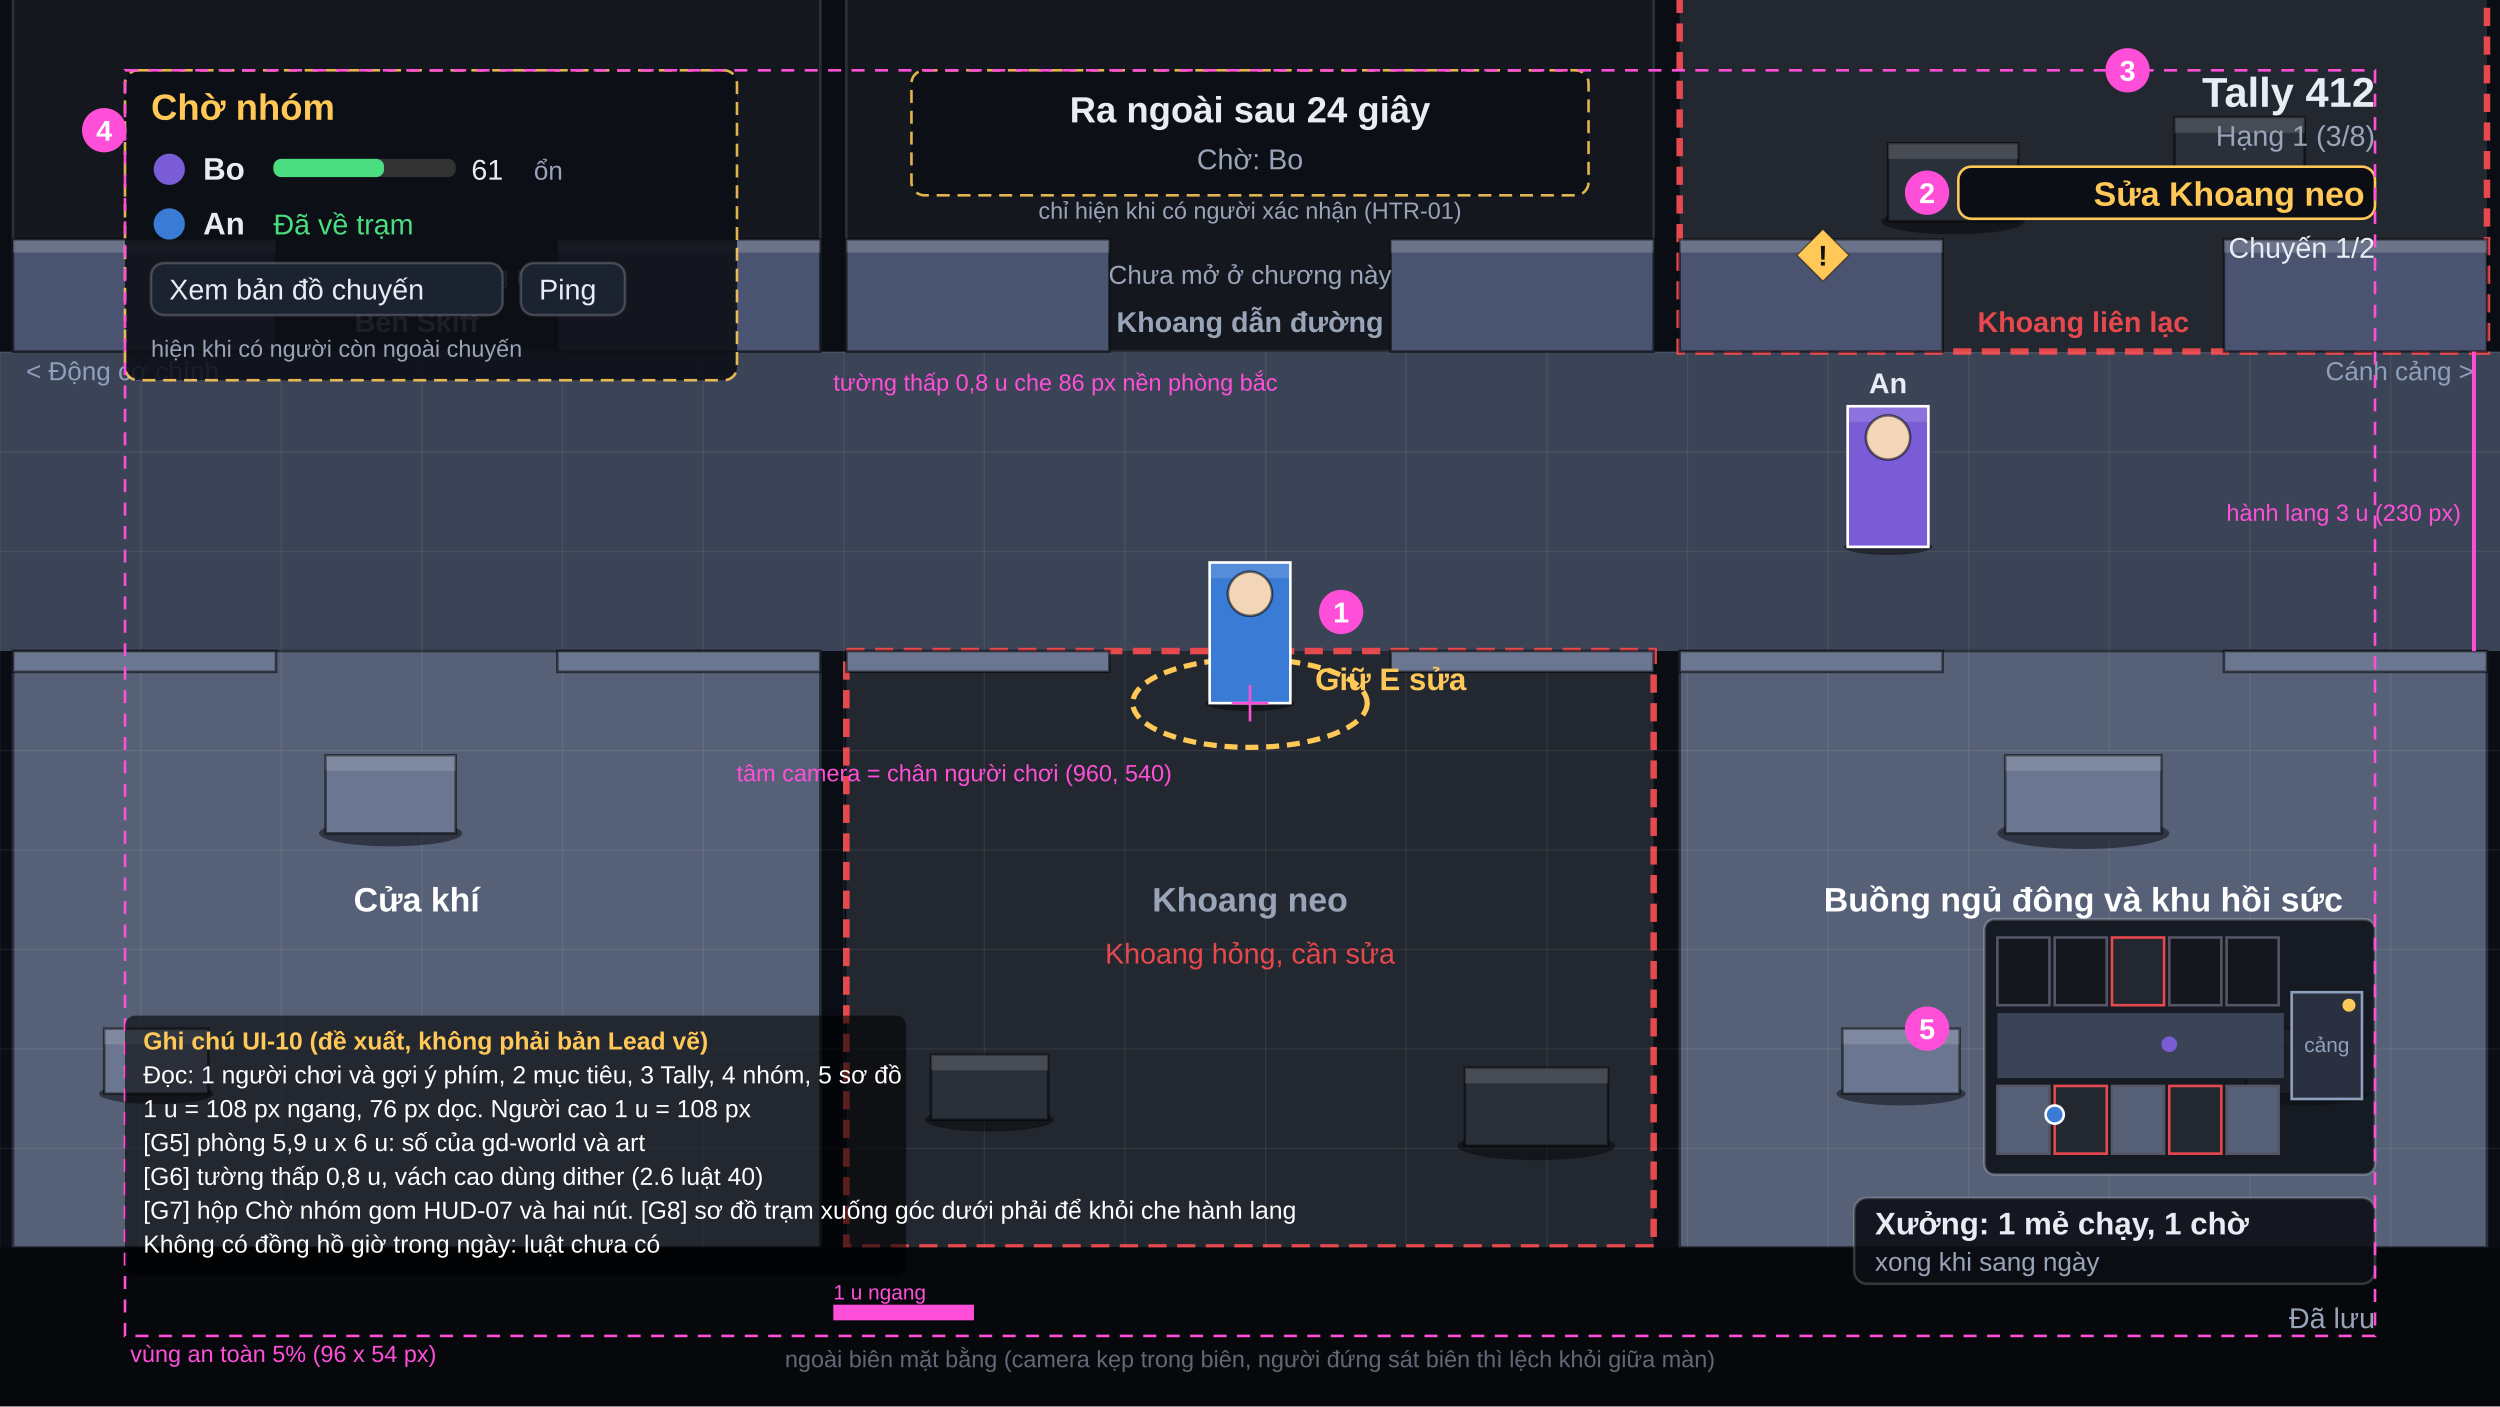
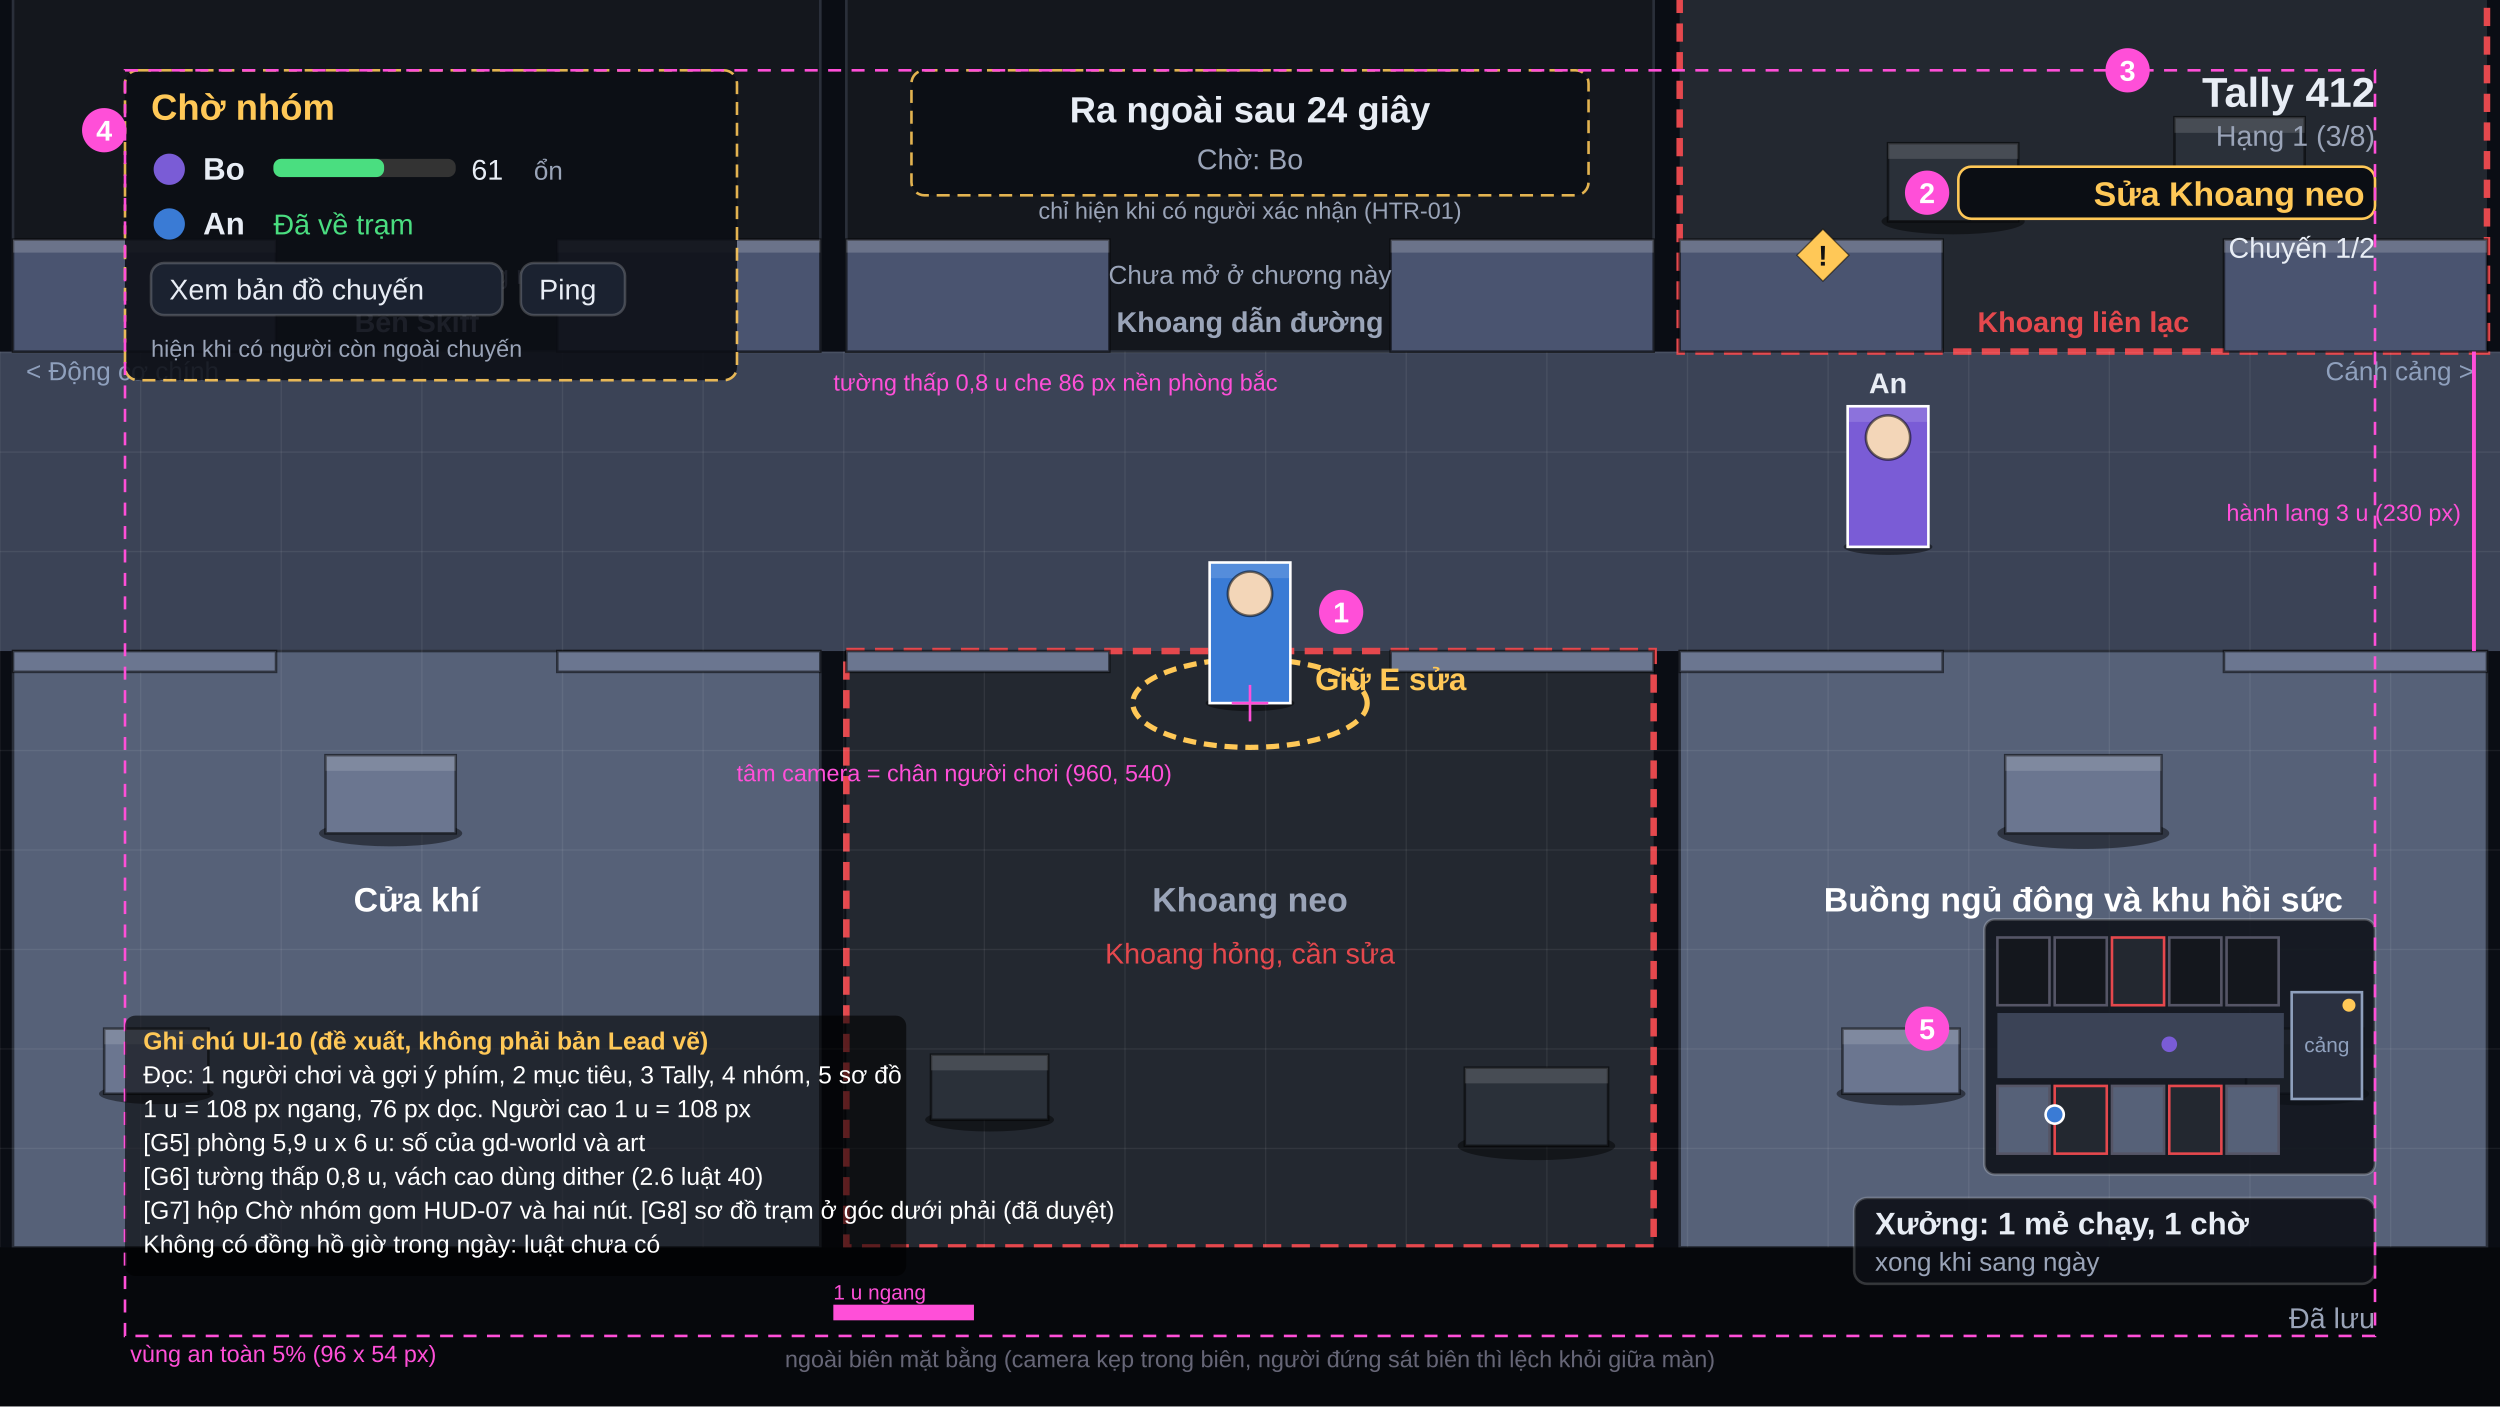
<svg xmlns="http://www.w3.org/2000/svg" viewBox="0 0 1920 1080" width="1920" height="1080" font-family="Segoe UI, Arial, sans-serif">
  <rect x="0" y="0" width="1920" height="1080" rx="0" fill="#0a0d14" stroke="none" stroke-width="2" opacity="1" />
  <rect x="0" y="270" width="1920" height="230" rx="0" fill="#3b4356" stroke="none" stroke-width="2" opacity="1" />
  <rect x="10" y="-188" width="620" height="458" rx="0" fill="#14171d" stroke="#2a2f3a" stroke-width="2" opacity="1" />
  <rect x="10" y="500" width="620" height="458" rx="0" fill="#566178" stroke="#2a2f3a" stroke-width="2" opacity="1" />
  <rect x="650" y="-188" width="620" height="458" rx="0" fill="#14171d" stroke="#2a2f3a" stroke-width="2" opacity="1" />
  <rect x="650" y="500" width="620" height="458" rx="0" fill="#232830" stroke="#e5484d" stroke-width="5" stroke-dasharray="14 8" opacity="1" />
  <rect x="1290" y="-188" width="620" height="458" rx="0" fill="#232830" stroke="#e5484d" stroke-width="5" stroke-dasharray="14 8" opacity="1" />
  <rect x="1290" y="500" width="620" height="458" rx="0" fill="#566178" stroke="#2a2f3a" stroke-width="2" opacity="1" />
  <line x1="0" y1="270" x2="0" y2="500" stroke="#fff" stroke-width="1" opacity="0.07" />
  <line x1="108" y1="270" x2="108" y2="500" stroke="#fff" stroke-width="1" opacity="0.07" />
  <line x1="216" y1="270" x2="216" y2="500" stroke="#fff" stroke-width="1" opacity="0.07" />
  <line x1="324" y1="270" x2="324" y2="500" stroke="#fff" stroke-width="1" opacity="0.07" />
  <line x1="432" y1="270" x2="432" y2="500" stroke="#fff" stroke-width="1" opacity="0.07" />
  <line x1="540" y1="270" x2="540" y2="500" stroke="#fff" stroke-width="1" opacity="0.07" />
  <line x1="648" y1="270" x2="648" y2="500" stroke="#fff" stroke-width="1" opacity="0.07" />
  <line x1="756" y1="270" x2="756" y2="500" stroke="#fff" stroke-width="1" opacity="0.07" />
  <line x1="864" y1="270" x2="864" y2="500" stroke="#fff" stroke-width="1" opacity="0.07" />
  <line x1="972" y1="270" x2="972" y2="500" stroke="#fff" stroke-width="1" opacity="0.07" />
  <line x1="1080" y1="270" x2="1080" y2="500" stroke="#fff" stroke-width="1" opacity="0.07" />
  <line x1="1188" y1="270" x2="1188" y2="500" stroke="#fff" stroke-width="1" opacity="0.07" />
  <line x1="1296" y1="270" x2="1296" y2="500" stroke="#fff" stroke-width="1" opacity="0.07" />
  <line x1="1404" y1="270" x2="1404" y2="500" stroke="#fff" stroke-width="1" opacity="0.07" />
  <line x1="1512" y1="270" x2="1512" y2="500" stroke="#fff" stroke-width="1" opacity="0.07" />
  <line x1="1620" y1="270" x2="1620" y2="500" stroke="#fff" stroke-width="1" opacity="0.07" />
  <line x1="1728" y1="270" x2="1728" y2="500" stroke="#fff" stroke-width="1" opacity="0.07" />
  <line x1="1836" y1="270" x2="1836" y2="500" stroke="#fff" stroke-width="1" opacity="0.07" />
  <line x1="0" y1="423.6" x2="1920" y2="423.6" stroke="#fff" stroke-width="1" opacity="0.07" />
  <line x1="0" y1="347.2" x2="1920" y2="347.2" stroke="#fff" stroke-width="1" opacity="0.07" />
  <line x1="0" y1="270.8" x2="1920" y2="270.8" stroke="#fff" stroke-width="1" opacity="0.07" />
  <line x1="0" y1="500" x2="0" y2="958" stroke="#fff" stroke-width="1" opacity="0.07" />
  <line x1="108" y1="500" x2="108" y2="958" stroke="#fff" stroke-width="1" opacity="0.07" />
  <line x1="216" y1="500" x2="216" y2="958" stroke="#fff" stroke-width="1" opacity="0.07" />
  <line x1="324" y1="500" x2="324" y2="958" stroke="#fff" stroke-width="1" opacity="0.07" />
  <line x1="432" y1="500" x2="432" y2="958" stroke="#fff" stroke-width="1" opacity="0.07" />
  <line x1="540" y1="500" x2="540" y2="958" stroke="#fff" stroke-width="1" opacity="0.07" />
  <line x1="648" y1="500" x2="648" y2="958" stroke="#fff" stroke-width="1" opacity="0.07" />
  <line x1="756" y1="500" x2="756" y2="958" stroke="#fff" stroke-width="1" opacity="0.07" />
  <line x1="864" y1="500" x2="864" y2="958" stroke="#fff" stroke-width="1" opacity="0.07" />
  <line x1="972" y1="500" x2="972" y2="958" stroke="#fff" stroke-width="1" opacity="0.07" />
  <line x1="1080" y1="500" x2="1080" y2="958" stroke="#fff" stroke-width="1" opacity="0.07" />
  <line x1="1188" y1="500" x2="1188" y2="958" stroke="#fff" stroke-width="1" opacity="0.07" />
  <line x1="1296" y1="500" x2="1296" y2="958" stroke="#fff" stroke-width="1" opacity="0.07" />
  <line x1="1404" y1="500" x2="1404" y2="958" stroke="#fff" stroke-width="1" opacity="0.07" />
  <line x1="1512" y1="500" x2="1512" y2="958" stroke="#fff" stroke-width="1" opacity="0.07" />
  <line x1="1620" y1="500" x2="1620" y2="958" stroke="#fff" stroke-width="1" opacity="0.07" />
  <line x1="1728" y1="500" x2="1728" y2="958" stroke="#fff" stroke-width="1" opacity="0.07" />
  <line x1="1836" y1="500" x2="1836" y2="958" stroke="#fff" stroke-width="1" opacity="0.07" />
  <line x1="0" y1="576.4" x2="1920" y2="576.4" stroke="#fff" stroke-width="1" opacity="0.07" />
  <line x1="0" y1="652.8" x2="1920" y2="652.8" stroke="#fff" stroke-width="1" opacity="0.07" />
  <line x1="0" y1="729.2" x2="1920" y2="729.2" stroke="#fff" stroke-width="1" opacity="0.07" />
  <line x1="0" y1="805.6" x2="1920" y2="805.6" stroke="#fff" stroke-width="1" opacity="0.07" />
  <line x1="0" y1="882" x2="1920" y2="882" stroke="#fff" stroke-width="1" opacity="0.07" />
  <rect x="0" y="958" width="1920" height="122" rx="0" fill="#06080c" stroke="none" stroke-width="2" opacity="1" />
  <text x="960" y="1050" font-size="18" fill="#667" text-anchor="middle" font-weight="400" opacity="1">ngoài biên mặt bằng (camera kẹp trong biên, người đứng sát biên thì lệch khỏi giữa màn)</text>
  <text x="320" y="700" font-size="26" fill="#fff" text-anchor="middle" font-weight="700" opacity="1">Cửa khí</text>
  <text x="960" y="700" font-size="26" fill="#9aa4b8" text-anchor="middle" font-weight="700" opacity="1">Khoang neo</text>
  <text x="960" y="740" font-size="22" fill="#e5484d" text-anchor="middle" font-weight="400" opacity="1">Khoang hỏng, cần sửa</text>
  <text x="1600" y="700" font-size="26" fill="#fff" text-anchor="middle" font-weight="700" opacity="1">Buồng ngủ đông và khu hồi sức</text>
  <ellipse cx="1600" cy="640" rx="66" ry="12" fill="#000" stroke="none" stroke-width="2" opacity="0.45" />
  <rect x="1540" y="580" width="120" height="60" rx="0" fill="#6b7690" stroke="#0008" stroke-width="2" opacity="1" />
  <rect x="1540" y="580" width="120" height="12" rx="0" fill="#ffffff" stroke="none" stroke-width="2" opacity="0.14" />
  <ellipse cx="1460" cy="840" rx="49.5" ry="9" fill="#000" stroke="none" stroke-width="2" opacity="0.45" />
  <rect x="1415" y="790" width="90" height="50" rx="0" fill="#6b7690" stroke="#0008" stroke-width="2" opacity="1" />
  <rect x="1415" y="790" width="90" height="12" rx="0" fill="#ffffff" stroke="none" stroke-width="2" opacity="0.14" />
  <ellipse cx="1770" cy="840" rx="49.5" ry="9" fill="#000" stroke="none" stroke-width="2" opacity="0.45" />
  <rect x="1725" y="790" width="90" height="50" rx="0" fill="#6b7690" stroke="#0008" stroke-width="2" opacity="1" />
  <rect x="1725" y="790" width="90" height="12" rx="0" fill="#ffffff" stroke="none" stroke-width="2" opacity="0.14" />
  <ellipse cx="300" cy="640" rx="55" ry="10" fill="#000" stroke="none" stroke-width="2" opacity="0.45" />
  <rect x="250" y="580" width="100" height="60" rx="0" fill="#6b7690" stroke="#0008" stroke-width="2" opacity="1" />
  <rect x="250" y="580" width="100" height="12" rx="0" fill="#ffffff" stroke="none" stroke-width="2" opacity="0.14" />
  <ellipse cx="120" cy="840" rx="44" ry="8" fill="#000" stroke="none" stroke-width="2" opacity="0.45" />
  <rect x="80" y="790" width="80" height="50" rx="0" fill="#6b7690" stroke="#0008" stroke-width="2" opacity="1" />
  <rect x="80" y="790" width="80" height="12" rx="0" fill="#ffffff" stroke="none" stroke-width="2" opacity="0.14" />
  <ellipse cx="760" cy="860" rx="49.5" ry="9" fill="#000" stroke="none" stroke-width="2" opacity="0.45" />
  <rect x="715" y="810" width="90" height="50" rx="0" fill="#2a3039" stroke="#0008" stroke-width="2" opacity="1" />
  <rect x="715" y="810" width="90" height="12" rx="0" fill="#ffffff" stroke="none" stroke-width="2" opacity="0.14" />
  <ellipse cx="1180" cy="880" rx="60.5" ry="11" fill="#000" stroke="none" stroke-width="2" opacity="0.45" />
  <rect x="1125" y="820" width="110" height="60" rx="0" fill="#2a3039" stroke="#0008" stroke-width="2" opacity="1" />
  <rect x="1125" y="820" width="110" height="12" rx="0" fill="#ffffff" stroke="none" stroke-width="2" opacity="0.14" />
  <ellipse cx="1500" cy="170" rx="55" ry="10" fill="#000" stroke="none" stroke-width="2" opacity="0.45" />
  <rect x="1450" y="110" width="100" height="60" rx="0" fill="#2a3039" stroke="#0008" stroke-width="2" opacity="1" />
  <rect x="1450" y="110" width="100" height="12" rx="0" fill="#ffffff" stroke="none" stroke-width="2" opacity="0.14" />
  <ellipse cx="1720" cy="150" rx="55" ry="10" fill="#000" stroke="none" stroke-width="2" opacity="0.45" />
  <rect x="1670" y="90" width="100" height="60" rx="0" fill="#2a3039" stroke="#0008" stroke-width="2" opacity="1" />
  <rect x="1670" y="90" width="100" height="12" rx="0" fill="#ffffff" stroke="none" stroke-width="2" opacity="0.14" />
  <rect x="10" y="184" width="202" height="86" rx="0" fill="#4a5470" stroke="#0008" stroke-width="2" opacity="1" />
  <rect x="10" y="184" width="202" height="10" rx="0" fill="#fff" stroke="none" stroke-width="2" opacity="0.18" />
  <rect x="428" y="184" width="202" height="86" rx="0" fill="#4a5470" stroke="#0008" stroke-width="2" opacity="1" />
  <rect x="428" y="184" width="202" height="10" rx="0" fill="#fff" stroke="none" stroke-width="2" opacity="0.18" />
  <rect x="650" y="184" width="202" height="86" rx="0" fill="#4a5470" stroke="#0008" stroke-width="2" opacity="1" />
  <rect x="650" y="184" width="202" height="10" rx="0" fill="#fff" stroke="none" stroke-width="2" opacity="0.18" />
  <rect x="1068" y="184" width="202" height="86" rx="0" fill="#4a5470" stroke="#0008" stroke-width="2" opacity="1" />
  <rect x="1068" y="184" width="202" height="10" rx="0" fill="#fff" stroke="none" stroke-width="2" opacity="0.18" />
  <rect x="1290" y="184" width="202" height="86" rx="0" fill="#4a5470" stroke="#0008" stroke-width="2" opacity="1" />
  <rect x="1290" y="184" width="202" height="10" rx="0" fill="#fff" stroke="none" stroke-width="2" opacity="0.18" />
  <rect x="1708" y="184" width="202" height="86" rx="0" fill="#4a5470" stroke="#0008" stroke-width="2" opacity="1" />
  <rect x="1708" y="184" width="202" height="10" rx="0" fill="#fff" stroke="none" stroke-width="2" opacity="0.18" />
  <rect x="10" y="500" width="202" height="16" rx="0" fill="#6b7690" stroke="#0008" stroke-width="2" opacity="1" />
  <rect x="428" y="500" width="202" height="16" rx="0" fill="#6b7690" stroke="#0008" stroke-width="2" opacity="1" />
  <rect x="650" y="500" width="202" height="16" rx="0" fill="#6b7690" stroke="#0008" stroke-width="2" opacity="1" />
  <rect x="1068" y="500" width="202" height="16" rx="0" fill="#6b7690" stroke="#0008" stroke-width="2" opacity="1" />
  <rect x="1290" y="500" width="202" height="16" rx="0" fill="#6b7690" stroke="#0008" stroke-width="2" opacity="1" />
  <rect x="1708" y="500" width="202" height="16" rx="0" fill="#6b7690" stroke="#0008" stroke-width="2" opacity="1" />
  <text x="320" y="255" font-size="22" fill="#9aa4b8" text-anchor="middle" font-weight="700" opacity="1">Bến Skiff</text>
  <text x="320" y="218" font-size="20" fill="#9aa4b8" text-anchor="middle" font-weight="400" opacity="1">Chưa mở ở chương này</text>
  <text x="960" y="255" font-size="22" fill="#9aa4b8" text-anchor="middle" font-weight="700" opacity="1">Khoang dẫn đường</text>
  <text x="960" y="218" font-size="20" fill="#9aa4b8" text-anchor="middle" font-weight="400" opacity="1">Chưa mở ở chương này</text>
  <text x="1600" y="255" font-size="22" fill="#e5484d" text-anchor="middle" font-weight="700" opacity="1">Khoang liên lạc</text>
  <text x="20" y="292" font-size="20" fill="#8fa0bd" text-anchor="start" font-weight="400" opacity="1">&lt; Động cơ chính</text>
  <text x="1900" y="292" font-size="20" fill="#8fa0bd" text-anchor="end" font-weight="400" opacity="1">Cánh cảng &gt;</text>
  <ellipse cx="960" cy="540" rx="90" ry="34" fill="none" stroke="#ffc857" stroke-width="4" stroke-dasharray="10 6" opacity="1" />
  <polygon points="1400,176 1420,196 1400,216 1380,196" fill="#ffc857" stroke="#0008" />
  <text x="1400" y="204" font-size="22" fill="#111" text-anchor="middle" font-weight="800" opacity="1">!</text>
  <ellipse cx="1450" cy="420" rx="34.1" ry="6.2" fill="#000" stroke="none" stroke-width="2" opacity="0.45" />
  <rect x="1419" y="312" width="62" height="108" rx="0" fill="#7a5cd6" stroke="#fff" stroke-width="2" opacity="1" />
  <rect x="1419" y="312" width="62" height="12" rx="0" fill="#ffffff" stroke="none" stroke-width="2" opacity="0.14" />
  <circle cx="1450" cy="336" r="17" fill="#f3d6b8" stroke="#0008" stroke-width="2" opacity="1" />
  <text x="1450" y="302" font-size="22" fill="#e8edf5" text-anchor="middle" font-weight="700" opacity="1">An</text>
  <ellipse cx="960" cy="540" rx="34.1" ry="6.2" fill="#000" stroke="none" stroke-width="2" opacity="0.45" />
  <rect x="929" y="432" width="62" height="108" rx="0" fill="#3a7bd5" stroke="#fff" stroke-width="2" opacity="1" />
  <rect x="929" y="432" width="62" height="12" rx="0" fill="#ffffff" stroke="none" stroke-width="2" opacity="0.14" />
  <circle cx="960" cy="456" r="17" fill="#f3d6b8" stroke="#0008" stroke-width="2" opacity="1" />
  <text x="1010" y="530" font-size="24" fill="#ffc857" text-anchor="start" font-weight="700" opacity="1">Giữ E sửa</text>
  <rect x="96" y="54" width="470" height="238" rx="10" fill="#0b0e14" stroke="#ffc857" stroke-width="2" stroke-dasharray="10 6" opacity="0.88" />
  <text x="116" y="92" font-size="28" fill="#ffc857" text-anchor="start" font-weight="700" opacity="1">Chờ nhóm</text>
  <circle cx="130" cy="130" r="12" fill="#7a5cd6" stroke="none" stroke-width="2" opacity="1" />
  <text x="156" y="138" font-size="24" fill="#e8edf5" text-anchor="start" font-weight="700" opacity="1">Bo</text>
  <rect x="210" y="122" width="140" height="14" rx="6" fill="#333" stroke="none" stroke-width="2" opacity="1" />
  <rect x="210" y="122" width="85" height="14" rx="6" fill="#4ade80" stroke="none" stroke-width="2" opacity="1" />
  <text x="362" y="138" font-size="22" fill="#e8edf5" text-anchor="start" font-weight="400" opacity="1">61</text>
  <text x="410" y="138" font-size="20" fill="#9aa4b8" text-anchor="start" font-weight="400" opacity="1">ổn</text>
  <circle cx="130" cy="172" r="12" fill="#3a7bd5" stroke="none" stroke-width="2" opacity="1" />
  <text x="156" y="180" font-size="24" fill="#e8edf5" text-anchor="start" font-weight="700" opacity="1">An</text>
  <text x="210" y="180" font-size="22" fill="#4ade80" text-anchor="start" font-weight="400" opacity="1">Đã về trạm</text>
  <rect x="116" y="202" width="270" height="40" rx="10" fill="#1b2230" stroke="#ffffff33" stroke-width="2" opacity="1" />
  <text x="130" y="230" font-size="22" fill="#e8edf5" text-anchor="start" font-weight="400" opacity="1">Xem bản đồ chuyến</text>
  <rect x="400" y="202" width="80" height="40" rx="10" fill="#1b2230" stroke="#ffffff33" stroke-width="2" opacity="1" />
  <text x="414" y="230" font-size="22" fill="#e8edf5" text-anchor="start" font-weight="400" opacity="1">Ping</text>
  <text x="116" y="274" font-size="18" fill="#9aa4b8" text-anchor="start" font-weight="400" opacity="1">hiện khi có người còn ngoài chuyến</text>
  <rect x="700" y="54" width="520" height="96" rx="10" fill="#0b0e14" stroke="#ffc857" stroke-width="2" stroke-dasharray="10 6" opacity="0.88" />
  <text x="960" y="94" font-size="28" fill="#e8edf5" text-anchor="middle" font-weight="700" opacity="1">Ra ngoài sau 24 giây</text>
  <text x="960" y="130" font-size="22" fill="#9aa4b8" text-anchor="middle" font-weight="400" opacity="1">Chờ: Bo</text>
  <text x="960" y="168" font-size="18" fill="#9aa4b8" text-anchor="middle" font-weight="400" opacity="1">chỉ hiện khi có người xác nhận (HTR-01)</text>
  <text x="1824" y="82" font-size="32" fill="#e8edf5" text-anchor="end" font-weight="700" opacity="1">Tally 412</text>
  <text x="1824" y="112" font-size="22" fill="#9aa4b8" text-anchor="end" font-weight="400" opacity="1">Hạng 1 (3/8)</text>
  <rect x="1504" y="128" width="320" height="40" rx="10" fill="#0b0e14" stroke="#ffc857" stroke-width="2" opacity="1" />
  <text x="1816" y="158" font-size="26" fill="#ffc857" text-anchor="end" font-weight="700" opacity="1">Sửa Khoang neo</text>
  <text x="1824" y="198" font-size="22" fill="#e8edf5" text-anchor="end" font-weight="400" opacity="1">Chuyến 1/2</text>
  <rect x="1524" y="706" width="300" height="196" rx="8" fill="#0b0e14" stroke="#ffffff44" stroke-width="2" opacity="0.85" />
  <rect x="1534" y="720" width="40" height="52" rx="0" fill="#14171d" stroke="#556" stroke-width="2" opacity="1" />
  <rect x="1534" y="834" width="40" height="52" rx="0" fill="#566178" stroke="#556" stroke-width="2" opacity="1" />
  <rect x="1578" y="720" width="40" height="52" rx="0" fill="#14171d" stroke="#556" stroke-width="2" opacity="1" />
  <rect x="1578" y="834" width="40" height="52" rx="0" fill="#232830" stroke="#e5484d" stroke-width="2" opacity="1" />
  <rect x="1622" y="720" width="40" height="52" rx="0" fill="#232830" stroke="#e5484d" stroke-width="2" opacity="1" />
  <rect x="1622" y="834" width="40" height="52" rx="0" fill="#566178" stroke="#556" stroke-width="2" opacity="1" />
  <rect x="1666" y="720" width="40" height="52" rx="0" fill="#14171d" stroke="#556" stroke-width="2" opacity="1" />
  <rect x="1666" y="834" width="40" height="52" rx="0" fill="#232830" stroke="#e5484d" stroke-width="2" opacity="1" />
  <rect x="1710" y="720" width="40" height="52" rx="0" fill="#14171d" stroke="#556" stroke-width="2" opacity="1" />
  <rect x="1710" y="834" width="40" height="52" rx="0" fill="#566178" stroke="#556" stroke-width="2" opacity="1" />
  <rect x="1534" y="778" width="220" height="50" rx="0" fill="#3b4356" stroke="none" stroke-width="2" opacity="1" />
  <rect x="1760" y="762" width="54" height="82" rx="0" fill="#2a3040" stroke="#8fa0bd" stroke-width="2" opacity="1" />
  <text x="1787" y="808" font-size="16" fill="#8fa0bd" text-anchor="middle" font-weight="400" opacity="1">cảng</text>
  <circle cx="1804" cy="772" r="5" fill="#ffc857" stroke="none" stroke-width="2" opacity="1" />
  <circle cx="1578" cy="856" r="7" fill="#3a7bd5" stroke="#fff" stroke-width="2" opacity="1" />
  <circle cx="1666" cy="802" r="6" fill="#7a5cd6" stroke="none" stroke-width="2" opacity="1" />
  <text x="1674" y="916" font-size="1" fill="#e8edf5" text-anchor="start" font-weight="400" opacity="1" />
  <rect x="1424" y="920" width="400" height="66" rx="10" fill="#0b0e14" stroke="#ffffff33" stroke-width="2" opacity="0.88" />
  <text x="1440" y="948" font-size="24" fill="#e8edf5" text-anchor="start" font-weight="700" opacity="1">Xưởng: 1 mẻ chạy, 1 chờ</text>
  <text x="1440" y="976" font-size="20" fill="#9aa4b8" text-anchor="start" font-weight="400" opacity="1">xong khi sang ngày</text>
  <text x="1824" y="1020" font-size="22" fill="#9aa4b8" text-anchor="end" font-weight="400" opacity="1">Đã lưu</text>
  <g id="ghichu">
    <rect x="96" y="54" width="1728" height="972" rx="0" fill="none" stroke="#ff4fd8" stroke-width="2" stroke-dasharray="10 8" opacity="1" />
    <text x="100" y="1046" font-size="18" fill="#ff4fd8" text-anchor="start" font-weight="400" opacity="1">vùng an toàn 5% (96 x 54 px)</text>
    <g stroke="#ff4fd8" stroke-width="2" fill="none">
      <line x1="946" y1="540" x2="974" y2="540" />
      <line x1="960" y1="526" x2="960" y2="554" />
    </g>
    <text x="900" y="600" font-size="18" fill="#ff4fd8" text-anchor="end" font-weight="400" opacity="1">tâm camera = chân người chơi (960, 540)</text>
    <text x="1840" y="340" font-size="1" fill="#e8edf5" text-anchor="start" font-weight="400" opacity="1" />
    <line x1="1900" y1="270" x2="1900" y2="500" stroke="#ff4fd8" stroke-width="3" />
    <text x="1890" y="400" font-size="18" fill="#ff4fd8" text-anchor="end" font-weight="400" opacity="1">hành lang 3 u (230 px)</text>
    <text x="640" y="300" font-size="18" fill="#ff4fd8" text-anchor="start" font-weight="400" opacity="1">tường thấp 0,8 u che 86 px nền phòng bắc</text>
    <circle cx="1030" cy="470" r="17" fill="#ff4fd8" stroke="none" stroke-width="2" opacity="1" />
    <text x="1030" y="478" font-size="22" fill="#fff" text-anchor="middle" font-weight="700" opacity="1">1</text>
    <circle cx="1480" cy="148" r="17" fill="#ff4fd8" stroke="none" stroke-width="2" opacity="1" />
    <text x="1480" y="156" font-size="22" fill="#fff" text-anchor="middle" font-weight="700" opacity="1">2</text>
    <circle cx="1634" cy="54" r="17" fill="#ff4fd8" stroke="none" stroke-width="2" opacity="1" />
    <text x="1634" y="62" font-size="22" fill="#fff" text-anchor="middle" font-weight="700" opacity="1">3</text>
    <circle cx="80" cy="100" r="17" fill="#ff4fd8" stroke="none" stroke-width="2" opacity="1" />
    <text x="80" y="108" font-size="22" fill="#fff" text-anchor="middle" font-weight="700" opacity="1">4</text>
    <circle cx="1480" cy="790" r="17" fill="#ff4fd8" stroke="none" stroke-width="2" opacity="1" />
    <text x="1480" y="798" font-size="22" fill="#fff" text-anchor="middle" font-weight="700" opacity="1">5</text>
    <rect x="96" y="780" width="600" height="200" rx="8" fill="#000" stroke="none" stroke-width="2" opacity="0.6" />
    <text x="110" y="806" font-size="19" fill="#ffc857" text-anchor="start" font-weight="700" opacity="1">Ghi chú UI-10 (đề xuất, không phải bản Lead vẽ)</text>
    <text x="110" y="832" font-size="19" fill="#fff" text-anchor="start" font-weight="400" opacity="1">Đọc: 1 người chơi và gợi ý phím, 2 mục tiêu, 3 Tally, 4 nhóm, 5 sơ đồ</text>
    <text x="110" y="858" font-size="19" fill="#fff" text-anchor="start" font-weight="400" opacity="1">1 u = 108 px ngang, 76 px dọc. Người cao 1 u = 108 px</text>
    <text x="110" y="884" font-size="19" fill="#fff" text-anchor="start" font-weight="400" opacity="1">[G5] phòng 5,9 u x 6 u: số của gd-world và art</text>
    <text x="110" y="910" font-size="19" fill="#fff" text-anchor="start" font-weight="400" opacity="1">[G6] tường thấp 0,8 u, vách cao dùng dither (2.6 luật 40)</text>
-     <text x="110" y="936" font-size="19" fill="#fff" text-anchor="start" font-weight="400" opacity="1">[G7] hộp Chờ nhóm gom HUD-07 và hai nút. [G8] sơ đồ trạm xuống góc dưới phải để khỏi che hành lang</text>
+     <text x="110" y="936" font-size="19" fill="#fff" text-anchor="start" font-weight="400" opacity="1">[G7] hộp Chờ nhóm gom HUD-07 và hai nút. [G8] sơ đồ trạm ở góc dưới phải (đã duyệt)</text>
    <text x="110" y="962" font-size="19" fill="#fff" text-anchor="start" font-weight="400" opacity="1">Không có đồng hồ giờ trong ngày: luật chưa có</text>
    <rect x="640" y="1002" width="108" height="12" rx="0" fill="#ff4fd8" stroke="none" stroke-width="2" opacity="1" />
    <text x="640" y="998" font-size="16" fill="#ff4fd8" text-anchor="start" font-weight="400" opacity="1">1 u ngang</text>
  </g>
</svg>
